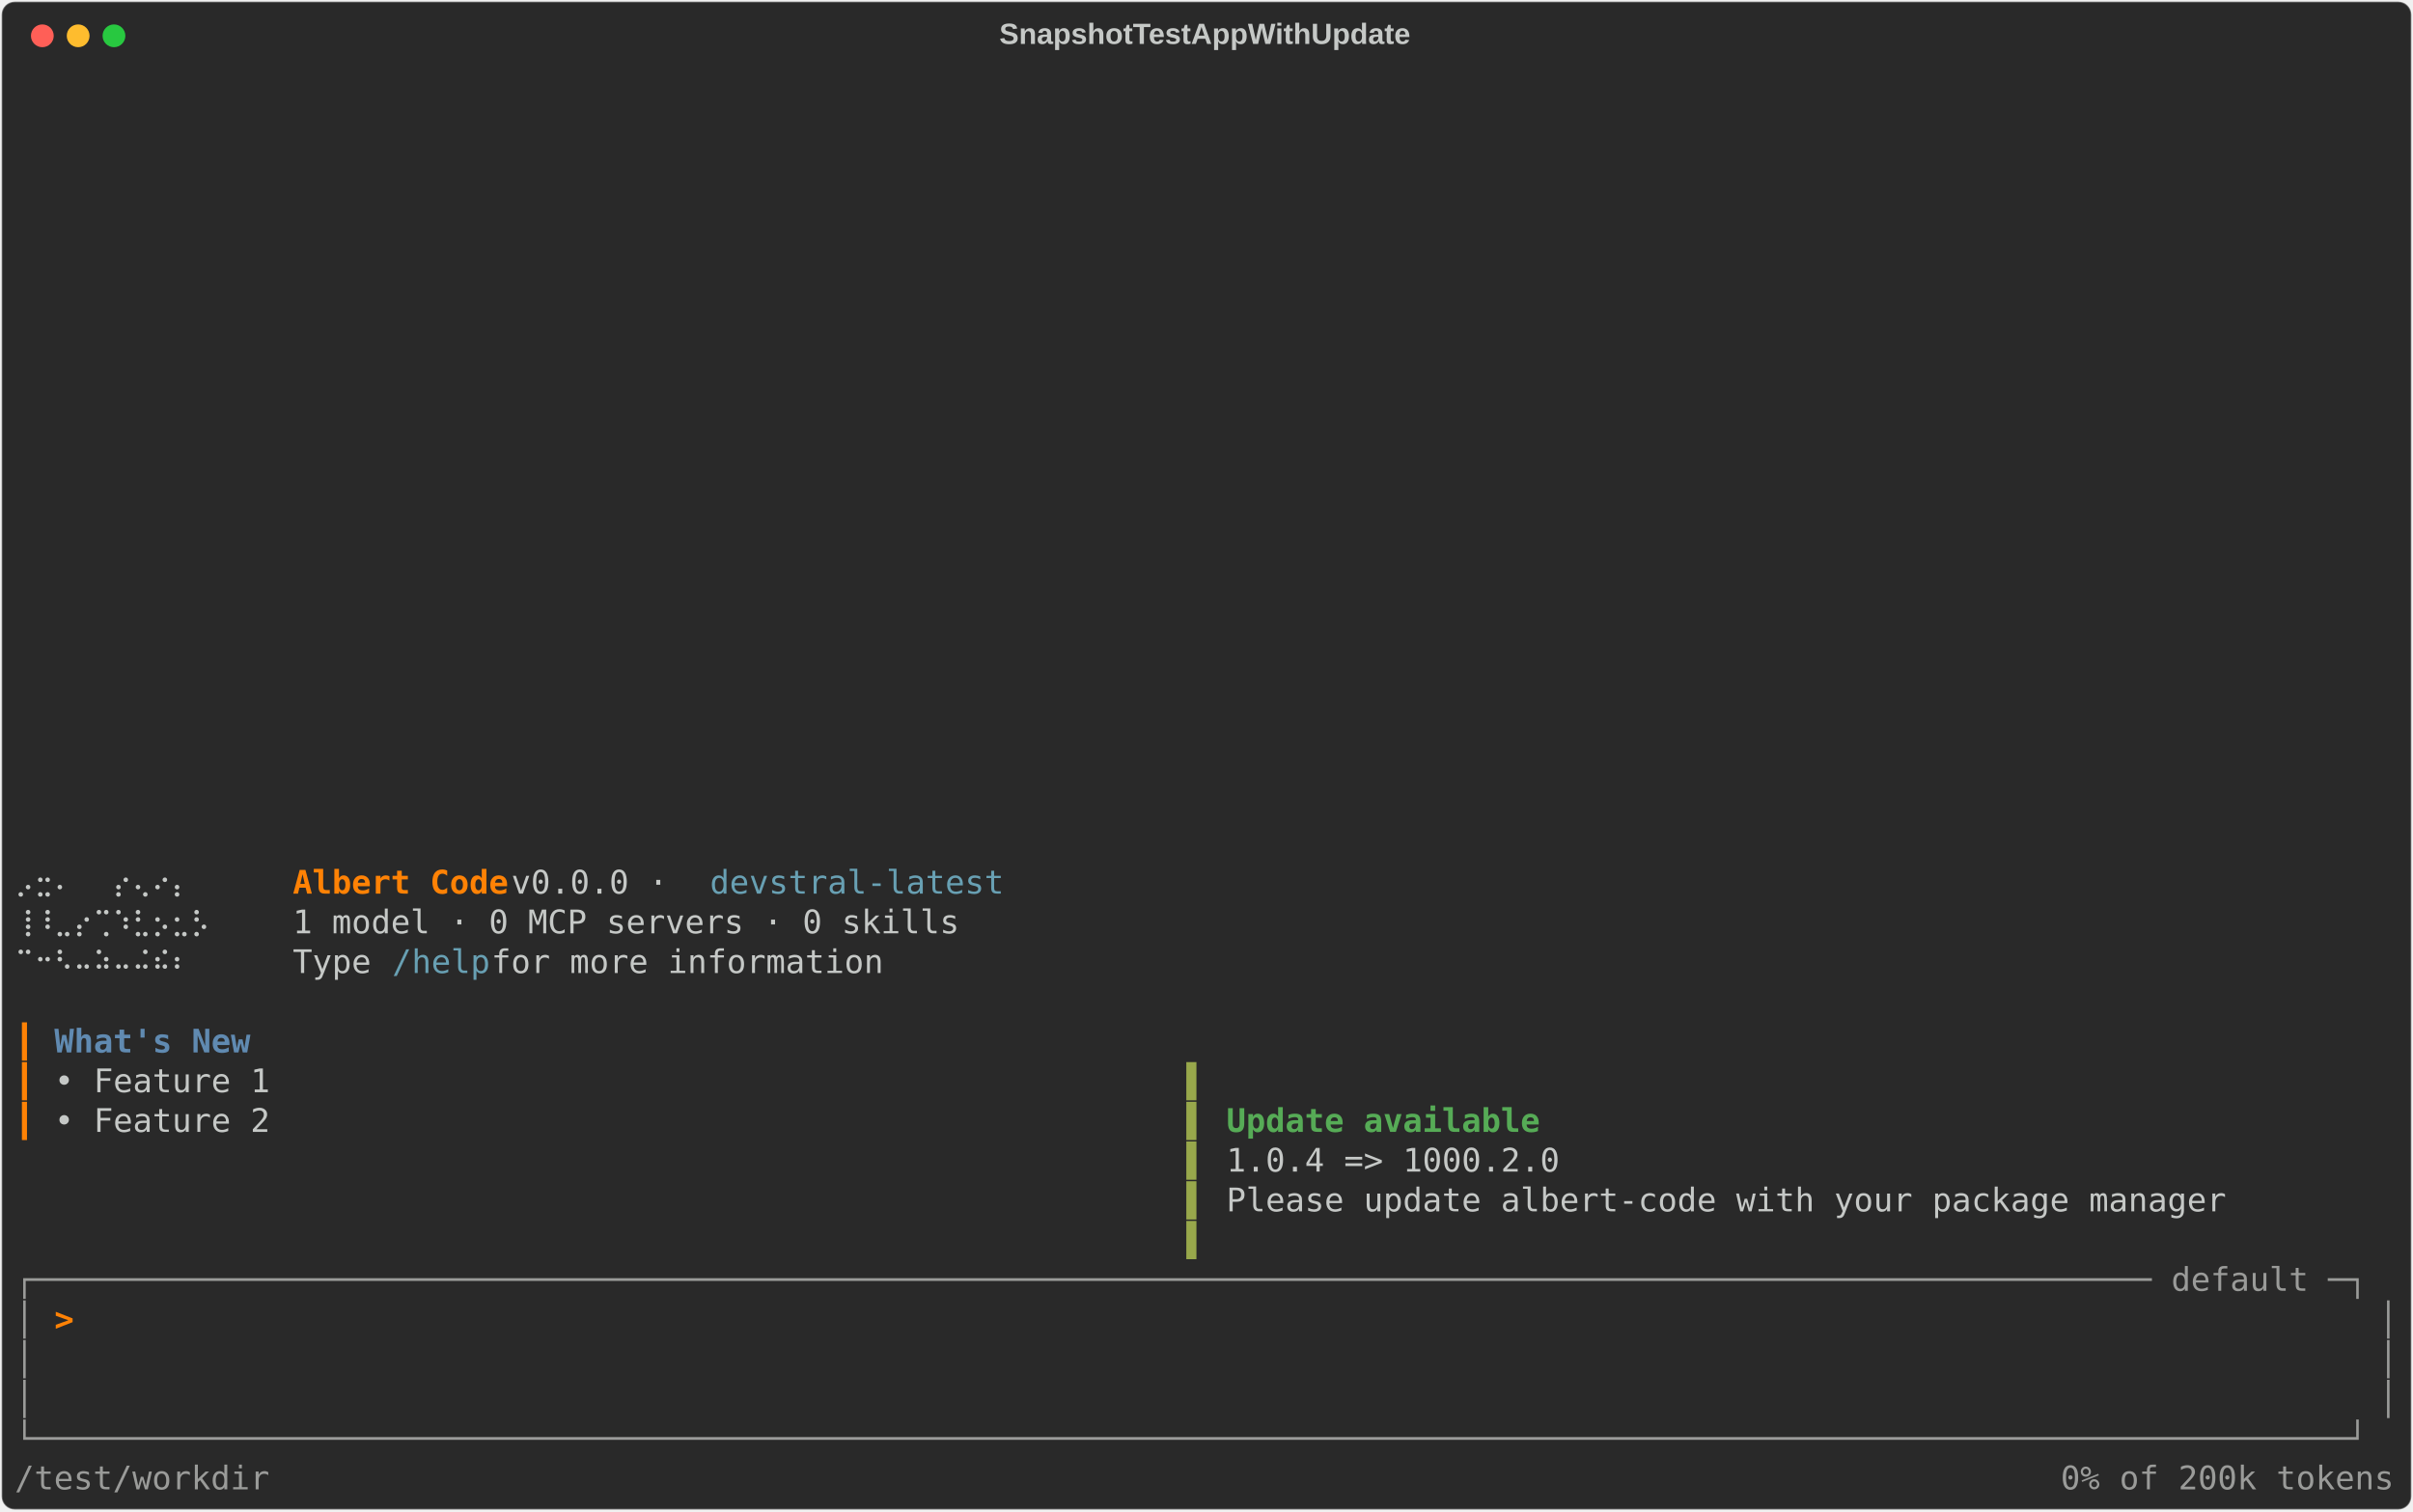
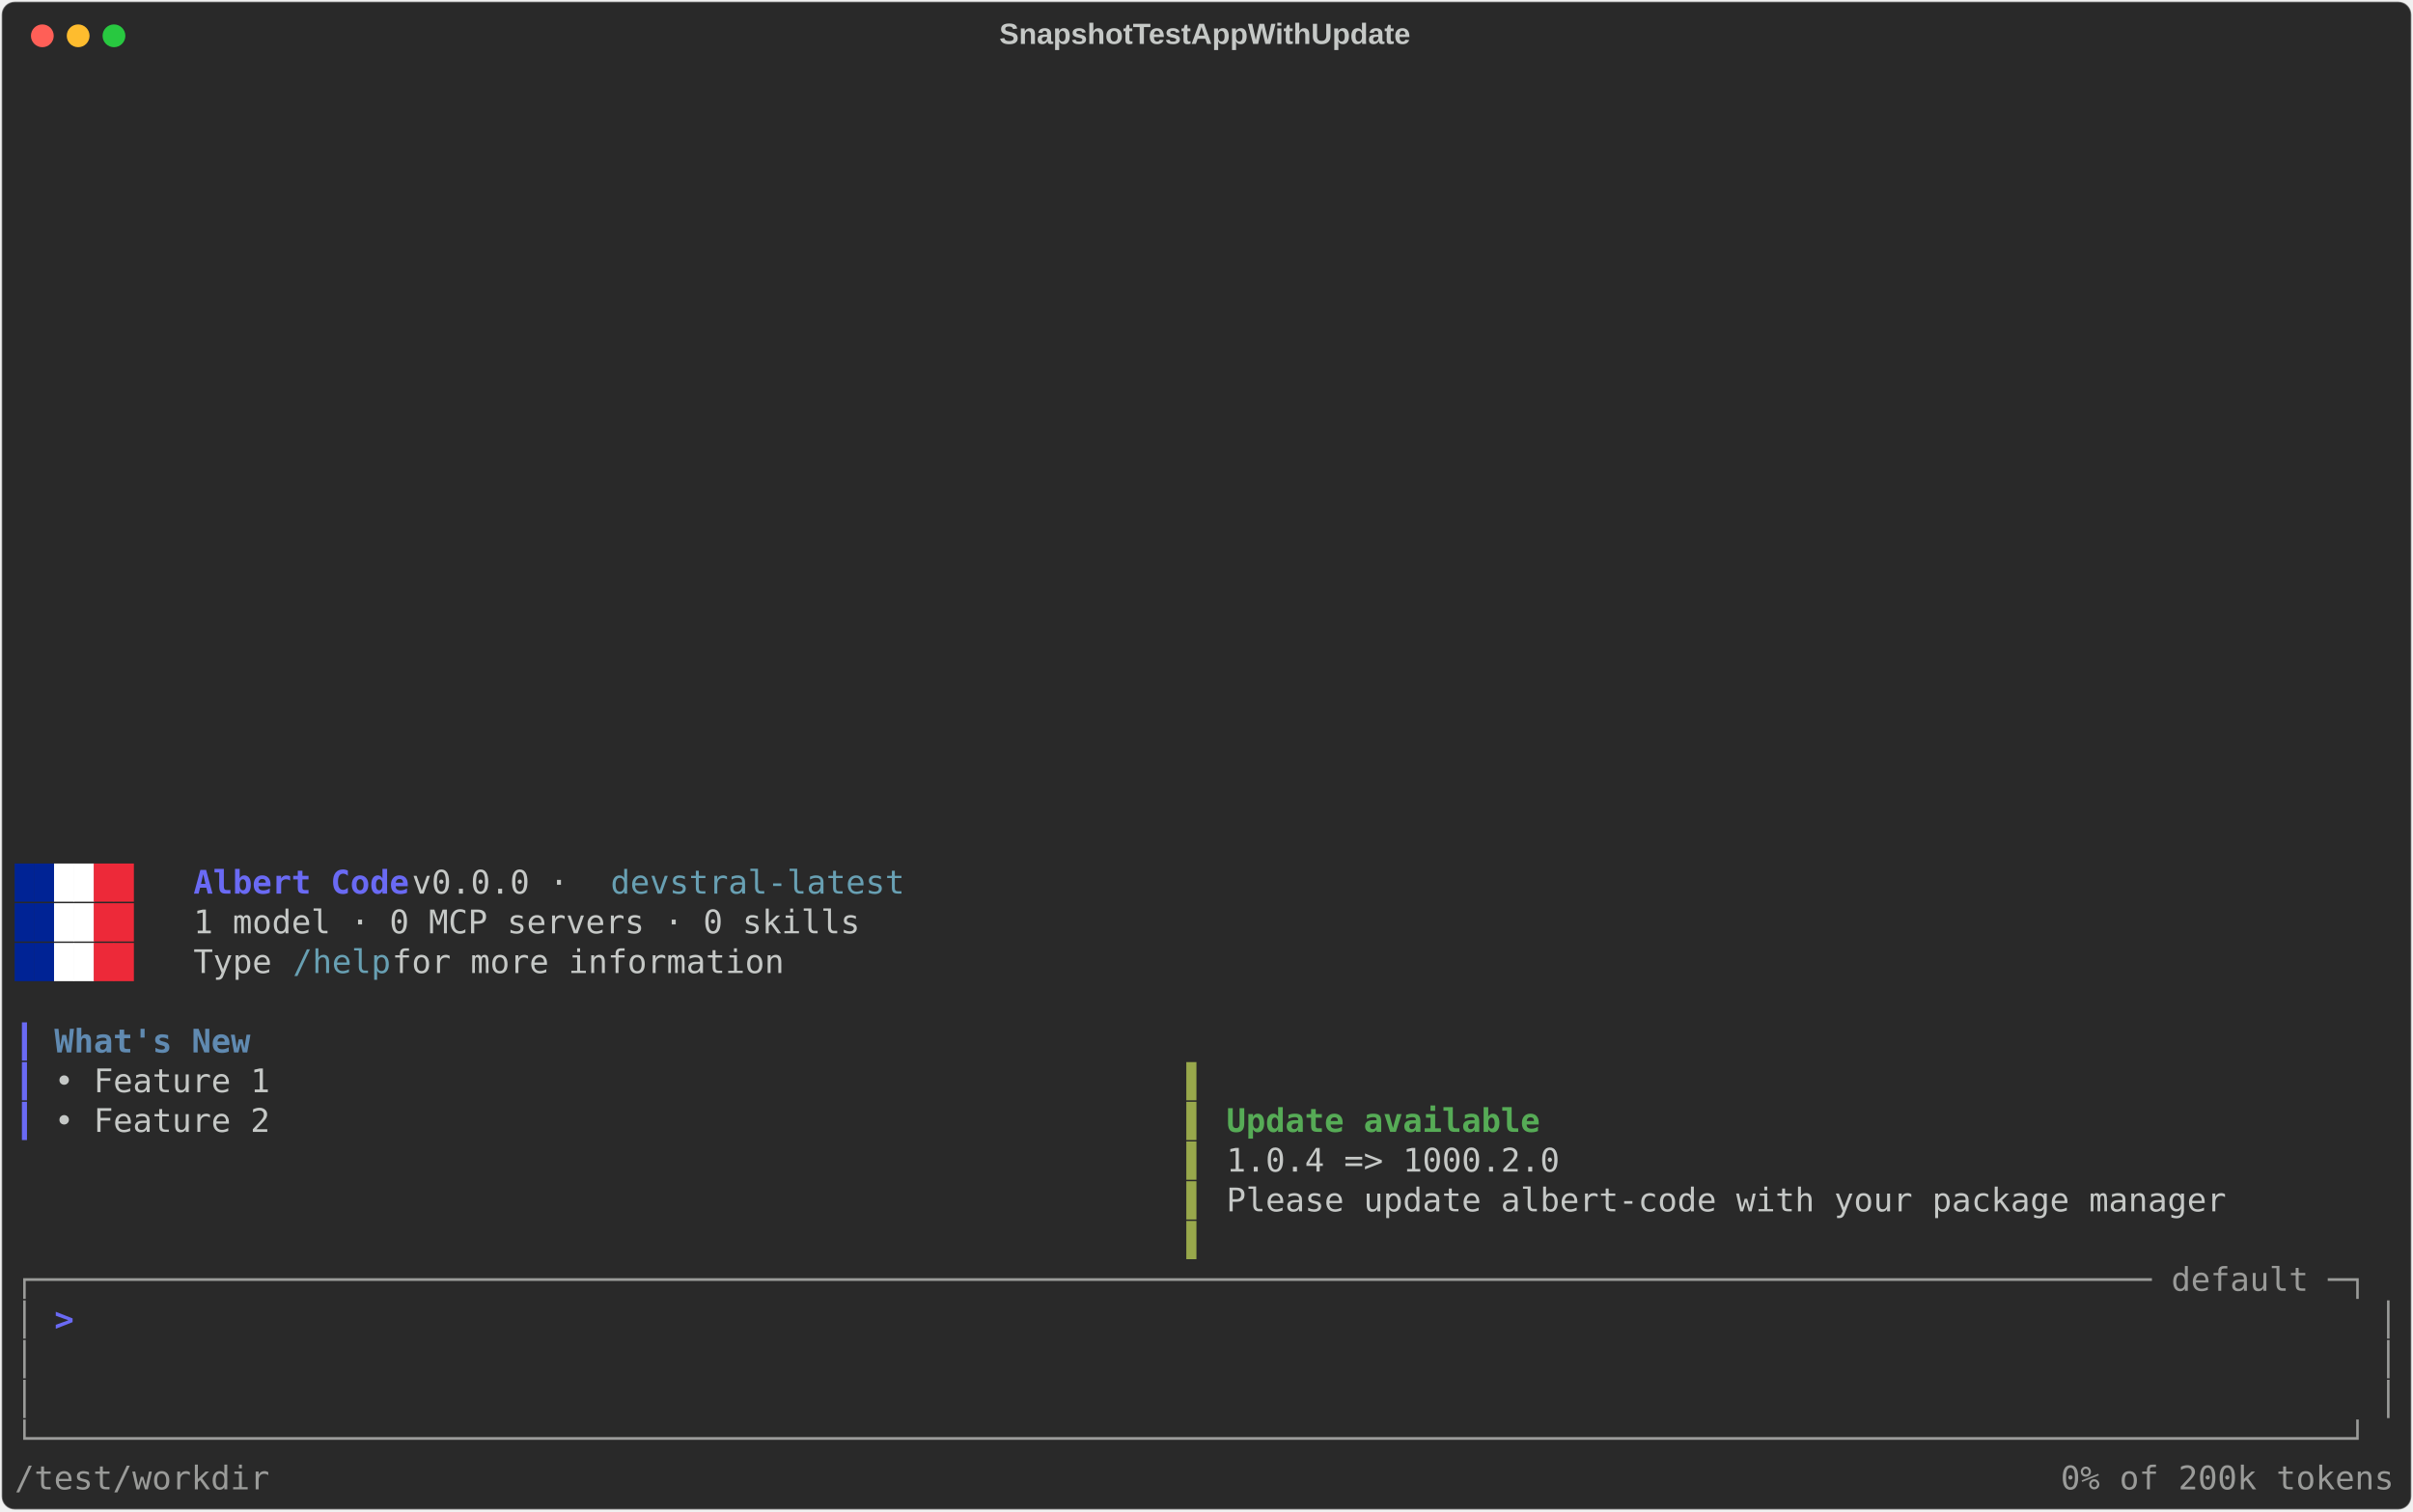
<svg xmlns="http://www.w3.org/2000/svg" class="rich-terminal" viewBox="0 0 1482 928.4">
  <style>

    @font-face {
        font-family: "Fira Code";
        src: local("FiraCode-Regular"),
                url("https://cdnjs.cloudflare.com/ajax/libs/firacode/6.2.0/woff2/FiraCode-Regular.woff2") format("woff2"),
                url("https://cdnjs.cloudflare.com/ajax/libs/firacode/6.2.0/woff/FiraCode-Regular.woff") format("woff");
        font-style: normal;
        font-weight: 400;
    }
    @font-face {
        font-family: "Fira Code";
        src: local("FiraCode-Bold"),
                url("https://cdnjs.cloudflare.com/ajax/libs/firacode/6.2.0/woff2/FiraCode-Bold.woff2") format("woff2"),
                url("https://cdnjs.cloudflare.com/ajax/libs/firacode/6.2.0/woff/FiraCode-Bold.woff") format("woff");
        font-style: bold;
        font-weight: 700;
    }

    .terminal-matrix {
        font-family: Fira Code, monospace;
        font-size: 20px;
        line-height: 24.4px;
        font-variant-east-asian: full-width;
    }

    .terminal-title {
        font-size: 18px;
        font-weight: bold;
        font-family: arial;
    }

    .terminal-r1 { fill: #c5c8c6 }
- .terminal-r2 { fill: #ff8205;font-weight: bold }
- .terminal-r3 { fill: #68a0b3 }
- .terminal-r4 { fill: #ff8205 }
- .terminal-r5 { fill: #608ab1;font-weight: bold }
- .terminal-r6 { fill: #98a84b }
- .terminal-r7 { fill: #56ab56;font-weight: bold }
- .terminal-r8 { fill: #9a9b99 }
+ .terminal-r2 { fill: #002395 }
+ .terminal-r3 { fill: #ffffff }
+ .terminal-r4 { fill: #ed2939 }
+ .terminal-r5 { fill: #6a6af4;font-weight: bold }
+ .terminal-r6 { fill: #68a0b3 }
+ .terminal-r7 { fill: #6a6af4 }
+ .terminal-r8 { fill: #608ab1;font-weight: bold }
+ .terminal-r9 { fill: #98a84b }
+ .terminal-r10 { fill: #56ab56;font-weight: bold }
+ .terminal-r11 { fill: #9a9b99 }
    </style>
  <defs>
    <clipPath id="terminal-clip-terminal">
      <rect x="0" y="0" width="1463.0" height="877.4" />
    </clipPath>
    <clipPath id="terminal-line-0">
      <rect x="0" y="1.5" width="1464" height="24.65" />
    </clipPath>
    <clipPath id="terminal-line-1">
      <rect x="0" y="25.9" width="1464" height="24.65" />
    </clipPath>
    <clipPath id="terminal-line-2">
      <rect x="0" y="50.3" width="1464" height="24.65" />
    </clipPath>
    <clipPath id="terminal-line-3">
      <rect x="0" y="74.7" width="1464" height="24.65" />
    </clipPath>
    <clipPath id="terminal-line-4">
      <rect x="0" y="99.1" width="1464" height="24.65" />
    </clipPath>
    <clipPath id="terminal-line-5">
      <rect x="0" y="123.5" width="1464" height="24.65" />
    </clipPath>
    <clipPath id="terminal-line-6">
      <rect x="0" y="147.9" width="1464" height="24.65" />
    </clipPath>
    <clipPath id="terminal-line-7">
      <rect x="0" y="172.3" width="1464" height="24.65" />
    </clipPath>
    <clipPath id="terminal-line-8">
      <rect x="0" y="196.7" width="1464" height="24.65" />
    </clipPath>
    <clipPath id="terminal-line-9">
      <rect x="0" y="221.1" width="1464" height="24.65" />
    </clipPath>
    <clipPath id="terminal-line-10">
      <rect x="0" y="245.5" width="1464" height="24.65" />
    </clipPath>
    <clipPath id="terminal-line-11">
      <rect x="0" y="269.9" width="1464" height="24.65" />
    </clipPath>
    <clipPath id="terminal-line-12">
      <rect x="0" y="294.3" width="1464" height="24.65" />
    </clipPath>
    <clipPath id="terminal-line-13">
      <rect x="0" y="318.7" width="1464" height="24.65" />
    </clipPath>
    <clipPath id="terminal-line-14">
      <rect x="0" y="343.1" width="1464" height="24.65" />
    </clipPath>
    <clipPath id="terminal-line-15">
      <rect x="0" y="367.5" width="1464" height="24.65" />
    </clipPath>
    <clipPath id="terminal-line-16">
      <rect x="0" y="391.9" width="1464" height="24.65" />
    </clipPath>
    <clipPath id="terminal-line-17">
      <rect x="0" y="416.3" width="1464" height="24.65" />
    </clipPath>
    <clipPath id="terminal-line-18">
      <rect x="0" y="440.7" width="1464" height="24.65" />
    </clipPath>
    <clipPath id="terminal-line-19">
      <rect x="0" y="465.1" width="1464" height="24.65" />
    </clipPath>
    <clipPath id="terminal-line-20">
      <rect x="0" y="489.5" width="1464" height="24.65" />
    </clipPath>
    <clipPath id="terminal-line-21">
      <rect x="0" y="513.9" width="1464" height="24.65" />
    </clipPath>
    <clipPath id="terminal-line-22">
      <rect x="0" y="538.3" width="1464" height="24.65" />
    </clipPath>
    <clipPath id="terminal-line-23">
      <rect x="0" y="562.7" width="1464" height="24.65" />
    </clipPath>
    <clipPath id="terminal-line-24">
      <rect x="0" y="587.1" width="1464" height="24.65" />
    </clipPath>
    <clipPath id="terminal-line-25">
      <rect x="0" y="611.5" width="1464" height="24.65" />
    </clipPath>
    <clipPath id="terminal-line-26">
      <rect x="0" y="635.9" width="1464" height="24.65" />
    </clipPath>
    <clipPath id="terminal-line-27">
      <rect x="0" y="660.3" width="1464" height="24.65" />
    </clipPath>
    <clipPath id="terminal-line-28">
      <rect x="0" y="684.7" width="1464" height="24.65" />
    </clipPath>
    <clipPath id="terminal-line-29">
      <rect x="0" y="709.1" width="1464" height="24.65" />
    </clipPath>
    <clipPath id="terminal-line-30">
      <rect x="0" y="733.5" width="1464" height="24.65" />
    </clipPath>
    <clipPath id="terminal-line-31">
      <rect x="0" y="757.9" width="1464" height="24.65" />
    </clipPath>
    <clipPath id="terminal-line-32">
      <rect x="0" y="782.3" width="1464" height="24.65" />
    </clipPath>
    <clipPath id="terminal-line-33">
      <rect x="0" y="806.7" width="1464" height="24.65" />
    </clipPath>
    <clipPath id="terminal-line-34">
      <rect x="0" y="831.1" width="1464" height="24.65" />
    </clipPath>
  </defs>
  <rect fill="#292929" stroke="rgba(255,255,255,0.35)" stroke-width="1" x="1" y="1" width="1480" height="926.4" rx="8" />
  <text class="terminal-title" fill="#c5c8c6" text-anchor="middle" x="740" y="27">SnapshotTestAppWithUpdate</text>
  <g transform="translate(26,22)">
    <circle cx="0" cy="0" r="7" fill="#ff5f57" />
    <circle cx="22" cy="0" r="7" fill="#febc2e" />
    <circle cx="44" cy="0" r="7" fill="#28c840" />
  </g>
  <g transform="translate(9, 41)" clip-path="url(#terminal-clip-terminal)">
    <g class="terminal-matrix">
      <text class="terminal-r1" x="1464" y="20" textLength="12.2" clip-path="url(#terminal-line-0)">
</text>
      <text class="terminal-r1" x="1464" y="44.4" textLength="12.2" clip-path="url(#terminal-line-1)">
</text>
      <text class="terminal-r1" x="1464" y="68.8" textLength="12.2" clip-path="url(#terminal-line-2)">
</text>
      <text class="terminal-r1" x="1464" y="93.2" textLength="12.2" clip-path="url(#terminal-line-3)">
</text>
      <text class="terminal-r1" x="1464" y="117.6" textLength="12.2" clip-path="url(#terminal-line-4)">
</text>
      <text class="terminal-r1" x="1464" y="142" textLength="12.2" clip-path="url(#terminal-line-5)">
</text>
      <text class="terminal-r1" x="1464" y="166.4" textLength="12.2" clip-path="url(#terminal-line-6)">
</text>
      <text class="terminal-r1" x="1464" y="190.8" textLength="12.2" clip-path="url(#terminal-line-7)">
</text>
      <text class="terminal-r1" x="1464" y="215.2" textLength="12.2" clip-path="url(#terminal-line-8)">
</text>
      <text class="terminal-r1" x="1464" y="239.6" textLength="12.2" clip-path="url(#terminal-line-9)">
</text>
      <text class="terminal-r1" x="1464" y="264" textLength="12.2" clip-path="url(#terminal-line-10)">
</text>
      <text class="terminal-r1" x="1464" y="288.4" textLength="12.2" clip-path="url(#terminal-line-11)">
</text>
      <text class="terminal-r1" x="1464" y="312.8" textLength="12.2" clip-path="url(#terminal-line-12)">
</text>
      <text class="terminal-r1" x="1464" y="337.2" textLength="12.2" clip-path="url(#terminal-line-13)">
</text>
      <text class="terminal-r1" x="1464" y="361.6" textLength="12.2" clip-path="url(#terminal-line-14)">
</text>
      <text class="terminal-r1" x="1464" y="386" textLength="12.2" clip-path="url(#terminal-line-15)">
</text>
      <text class="terminal-r1" x="1464" y="410.4" textLength="12.2" clip-path="url(#terminal-line-16)">
</text>
      <text class="terminal-r1" x="1464" y="434.8" textLength="12.2" clip-path="url(#terminal-line-17)">
</text>
      <text class="terminal-r1" x="1464" y="459.2" textLength="12.2" clip-path="url(#terminal-line-18)">
</text>
      <text class="terminal-r1" x="1464" y="483.6" textLength="12.2" clip-path="url(#terminal-line-19)">
</text>
-       <text class="terminal-r1" x="0" y="508" textLength="134.2" clip-path="url(#terminal-line-20)">  ⡠⣒⠄  ⡔⢄⠔⡄</text>
-       <text class="terminal-r2" x="170.8" y="508" textLength="134.2" clip-path="url(#terminal-line-20)">Albert Code</text>
-       <text class="terminal-r1" x="305" y="508" textLength="122" clip-path="url(#terminal-line-20)"> v0.0.0 · </text>
-       <text class="terminal-r3" x="427" y="508" textLength="183" clip-path="url(#terminal-line-20)">devstral-latest</text>
+       <text class="terminal-r2" x="0" y="508" textLength="12.2" clip-path="url(#terminal-line-20)">█</text>
+       <text class="terminal-r2" x="12.2" y="508" textLength="12.2" clip-path="url(#terminal-line-20)">█</text>
+       <text class="terminal-r3" x="24.4" y="508" textLength="12.2" clip-path="url(#terminal-line-20)">█</text>
+       <text class="terminal-r3" x="36.6" y="508" textLength="12.2" clip-path="url(#terminal-line-20)">█</text>
+       <text class="terminal-r4" x="48.8" y="508" textLength="12.2" clip-path="url(#terminal-line-20)">█</text>
+       <text class="terminal-r4" x="61" y="508" textLength="12.2" clip-path="url(#terminal-line-20)">█</text>
+       <text class="terminal-r5" x="109.8" y="508" textLength="134.2" clip-path="url(#terminal-line-20)">Albert Code</text>
+       <text class="terminal-r1" x="244" y="508" textLength="122" clip-path="url(#terminal-line-20)"> v0.0.0 · </text>
+       <text class="terminal-r6" x="366" y="508" textLength="183" clip-path="url(#terminal-line-20)">devstral-latest</text>
      <text class="terminal-r1" x="1464" y="508" textLength="12.2" clip-path="url(#terminal-line-20)">
</text>
-       <text class="terminal-r1" x="0" y="532.4" textLength="134.2" clip-path="url(#terminal-line-21)"> ⢸⠸⣀⡔⢉⠱⣃⡢⣂⡣</text>
-       <text class="terminal-r1" x="170.8" y="532.4" textLength="414.8" clip-path="url(#terminal-line-21)">1 model · 0 MCP servers · 0 skills</text>
+       <text class="terminal-r2" x="0" y="532.4" textLength="12.2" clip-path="url(#terminal-line-21)">█</text>
+       <text class="terminal-r2" x="12.2" y="532.4" textLength="12.2" clip-path="url(#terminal-line-21)">█</text>
+       <text class="terminal-r3" x="24.4" y="532.4" textLength="12.2" clip-path="url(#terminal-line-21)">█</text>
+       <text class="terminal-r3" x="36.6" y="532.4" textLength="12.2" clip-path="url(#terminal-line-21)">█</text>
+       <text class="terminal-r4" x="48.8" y="532.4" textLength="12.2" clip-path="url(#terminal-line-21)">█</text>
+       <text class="terminal-r4" x="61" y="532.4" textLength="12.2" clip-path="url(#terminal-line-21)">█</text>
+       <text class="terminal-r1" x="109.8" y="532.4" textLength="414.8" clip-path="url(#terminal-line-21)">1 model · 0 MCP servers · 0 skills</text>
      <text class="terminal-r1" x="1464" y="532.4" textLength="12.2" clip-path="url(#terminal-line-21)">
</text>
-       <text class="terminal-r1" x="0" y="556.8" textLength="134.2" clip-path="url(#terminal-line-22)">  ⠉⠒⠣⠤⠵⠤⠬⠮⠆</text>
-       <text class="terminal-r1" x="170.8" y="556.8" textLength="61" clip-path="url(#terminal-line-22)">Type </text>
-       <text class="terminal-r3" x="231.8" y="556.8" textLength="61" clip-path="url(#terminal-line-22)">/help</text>
-       <text class="terminal-r1" x="292.8" y="556.8" textLength="256.2" clip-path="url(#terminal-line-22)"> for more information</text>
+       <text class="terminal-r2" x="0" y="556.8" textLength="12.2" clip-path="url(#terminal-line-22)">█</text>
+       <text class="terminal-r2" x="12.2" y="556.8" textLength="12.2" clip-path="url(#terminal-line-22)">█</text>
+       <text class="terminal-r3" x="24.4" y="556.8" textLength="12.2" clip-path="url(#terminal-line-22)">█</text>
+       <text class="terminal-r3" x="36.6" y="556.8" textLength="12.2" clip-path="url(#terminal-line-22)">█</text>
+       <text class="terminal-r4" x="48.8" y="556.8" textLength="12.2" clip-path="url(#terminal-line-22)">█</text>
+       <text class="terminal-r4" x="61" y="556.8" textLength="12.2" clip-path="url(#terminal-line-22)">█</text>
+       <text class="terminal-r1" x="109.8" y="556.8" textLength="61" clip-path="url(#terminal-line-22)">Type </text>
+       <text class="terminal-r6" x="170.8" y="556.8" textLength="61" clip-path="url(#terminal-line-22)">/help</text>
+       <text class="terminal-r1" x="231.8" y="556.8" textLength="256.2" clip-path="url(#terminal-line-22)"> for more information</text>
      <text class="terminal-r1" x="1464" y="556.8" textLength="12.2" clip-path="url(#terminal-line-22)">
</text>
      <text class="terminal-r1" x="1464" y="581.2" textLength="12.2" clip-path="url(#terminal-line-23)">
</text>
-       <text class="terminal-r4" x="0" y="605.6" textLength="12.2" clip-path="url(#terminal-line-24)">┃</text>
-       <text class="terminal-r5" x="24.4" y="605.6" textLength="122" clip-path="url(#terminal-line-24)">What's New</text>
+       <text class="terminal-r7" x="0" y="605.6" textLength="12.2" clip-path="url(#terminal-line-24)">┃</text>
+       <text class="terminal-r8" x="24.4" y="605.6" textLength="122" clip-path="url(#terminal-line-24)">What's New</text>
      <text class="terminal-r1" x="1464" y="605.6" textLength="12.2" clip-path="url(#terminal-line-24)">
</text>
-       <text class="terminal-r4" x="0" y="630" textLength="12.2" clip-path="url(#terminal-line-25)">┃</text>
+       <text class="terminal-r7" x="0" y="630" textLength="12.2" clip-path="url(#terminal-line-25)">┃</text>
      <text class="terminal-r1" x="24.4" y="630" textLength="134.2" clip-path="url(#terminal-line-25)">• Feature 1</text>
-       <text class="terminal-r6" x="719.8" y="630" textLength="12.2" clip-path="url(#terminal-line-25)">▌</text>
+       <text class="terminal-r9" x="719.8" y="630" textLength="12.2" clip-path="url(#terminal-line-25)">▌</text>
      <text class="terminal-r1" x="1464" y="630" textLength="12.2" clip-path="url(#terminal-line-25)">
</text>
-       <text class="terminal-r4" x="0" y="654.4" textLength="12.2" clip-path="url(#terminal-line-26)">┃</text>
+       <text class="terminal-r7" x="0" y="654.4" textLength="12.2" clip-path="url(#terminal-line-26)">┃</text>
      <text class="terminal-r1" x="24.4" y="654.4" textLength="134.2" clip-path="url(#terminal-line-26)">• Feature 2</text>
-       <text class="terminal-r6" x="719.8" y="654.4" textLength="12.2" clip-path="url(#terminal-line-26)">▌</text>
-       <text class="terminal-r7" x="744.2" y="654.4" textLength="195.2" clip-path="url(#terminal-line-26)">Update available</text>
+       <text class="terminal-r9" x="719.8" y="654.4" textLength="12.2" clip-path="url(#terminal-line-26)">▌</text>
+       <text class="terminal-r10" x="744.2" y="654.4" textLength="195.2" clip-path="url(#terminal-line-26)">Update available</text>
      <text class="terminal-r1" x="1464" y="654.4" textLength="12.2" clip-path="url(#terminal-line-26)">
</text>
-       <text class="terminal-r6" x="719.8" y="678.8" textLength="12.2" clip-path="url(#terminal-line-27)">▌</text>
+       <text class="terminal-r9" x="719.8" y="678.8" textLength="12.2" clip-path="url(#terminal-line-27)">▌</text>
      <text class="terminal-r1" x="744.2" y="678.8" textLength="207.4" clip-path="url(#terminal-line-27)">1.0.4 =&gt; 1000.2.0</text>
      <text class="terminal-r1" x="1464" y="678.8" textLength="12.2" clip-path="url(#terminal-line-27)">
</text>
-       <text class="terminal-r6" x="719.8" y="703.2" textLength="12.2" clip-path="url(#terminal-line-28)">▌</text>
+       <text class="terminal-r9" x="719.8" y="703.2" textLength="12.2" clip-path="url(#terminal-line-28)">▌</text>
      <text class="terminal-r1" x="744.2" y="703.2" textLength="622.2" clip-path="url(#terminal-line-28)">Please update albert-code with your package manager</text>
      <text class="terminal-r1" x="1464" y="703.2" textLength="12.2" clip-path="url(#terminal-line-28)">
</text>
-       <text class="terminal-r6" x="719.8" y="727.6" textLength="12.2" clip-path="url(#terminal-line-29)">▌</text>
+       <text class="terminal-r9" x="719.8" y="727.6" textLength="12.2" clip-path="url(#terminal-line-29)">▌</text>
      <text class="terminal-r1" x="1464" y="727.6" textLength="12.2" clip-path="url(#terminal-line-29)">
</text>
-       <text class="terminal-r8" x="0" y="752" textLength="1464" clip-path="url(#terminal-line-30)">┌──────────────────────────────────────────────────────────────────────────────────────────────────────────── default ─┐</text>
+       <text class="terminal-r11" x="0" y="752" textLength="1464" clip-path="url(#terminal-line-30)">┌──────────────────────────────────────────────────────────────────────────────────────────────────────────── default ─┐</text>
      <text class="terminal-r1" x="1464" y="752" textLength="12.2" clip-path="url(#terminal-line-30)">
</text>
-       <text class="terminal-r8" x="0" y="776.4" textLength="12.2" clip-path="url(#terminal-line-31)">│</text>
-       <text class="terminal-r2" x="24.4" y="776.4" textLength="12.2" clip-path="url(#terminal-line-31)">&gt;</text>
-       <text class="terminal-r8" x="1451.8" y="776.4" textLength="12.2" clip-path="url(#terminal-line-31)">│</text>
+       <text class="terminal-r11" x="0" y="776.4" textLength="12.2" clip-path="url(#terminal-line-31)">│</text>
+       <text class="terminal-r5" x="24.4" y="776.4" textLength="12.2" clip-path="url(#terminal-line-31)">&gt;</text>
+       <text class="terminal-r11" x="1451.8" y="776.4" textLength="12.2" clip-path="url(#terminal-line-31)">│</text>
      <text class="terminal-r1" x="1464" y="776.4" textLength="12.2" clip-path="url(#terminal-line-31)">
</text>
-       <text class="terminal-r8" x="0" y="800.8" textLength="12.2" clip-path="url(#terminal-line-32)">│</text>
-       <text class="terminal-r8" x="1451.8" y="800.8" textLength="12.2" clip-path="url(#terminal-line-32)">│</text>
+       <text class="terminal-r11" x="0" y="800.8" textLength="12.2" clip-path="url(#terminal-line-32)">│</text>
+       <text class="terminal-r11" x="1451.8" y="800.8" textLength="12.2" clip-path="url(#terminal-line-32)">│</text>
      <text class="terminal-r1" x="1464" y="800.8" textLength="12.2" clip-path="url(#terminal-line-32)">
</text>
-       <text class="terminal-r8" x="0" y="825.2" textLength="12.2" clip-path="url(#terminal-line-33)">│</text>
-       <text class="terminal-r8" x="1451.8" y="825.2" textLength="12.2" clip-path="url(#terminal-line-33)">│</text>
+       <text class="terminal-r11" x="0" y="825.2" textLength="12.2" clip-path="url(#terminal-line-33)">│</text>
+       <text class="terminal-r11" x="1451.8" y="825.2" textLength="12.2" clip-path="url(#terminal-line-33)">│</text>
      <text class="terminal-r1" x="1464" y="825.2" textLength="12.2" clip-path="url(#terminal-line-33)">
</text>
-       <text class="terminal-r8" x="0" y="849.6" textLength="1464" clip-path="url(#terminal-line-34)">└──────────────────────────────────────────────────────────────────────────────────────────────────────────────────────┘</text>
+       <text class="terminal-r11" x="0" y="849.6" textLength="1464" clip-path="url(#terminal-line-34)">└──────────────────────────────────────────────────────────────────────────────────────────────────────────────────────┘</text>
      <text class="terminal-r1" x="1464" y="849.6" textLength="12.2" clip-path="url(#terminal-line-34)">
</text>
-       <text class="terminal-r8" x="0" y="874" textLength="158.6" clip-path="url(#terminal-line-35)">/test/workdir</text>
-       <text class="terminal-r8" x="1256.6" y="874" textLength="207.4" clip-path="url(#terminal-line-35)">0% of 200k tokens</text>
+       <text class="terminal-r11" x="0" y="874" textLength="158.6" clip-path="url(#terminal-line-35)">/test/workdir</text>
+       <text class="terminal-r11" x="1256.6" y="874" textLength="207.4" clip-path="url(#terminal-line-35)">0% of 200k tokens</text>
    </g>
  </g>
</svg>
